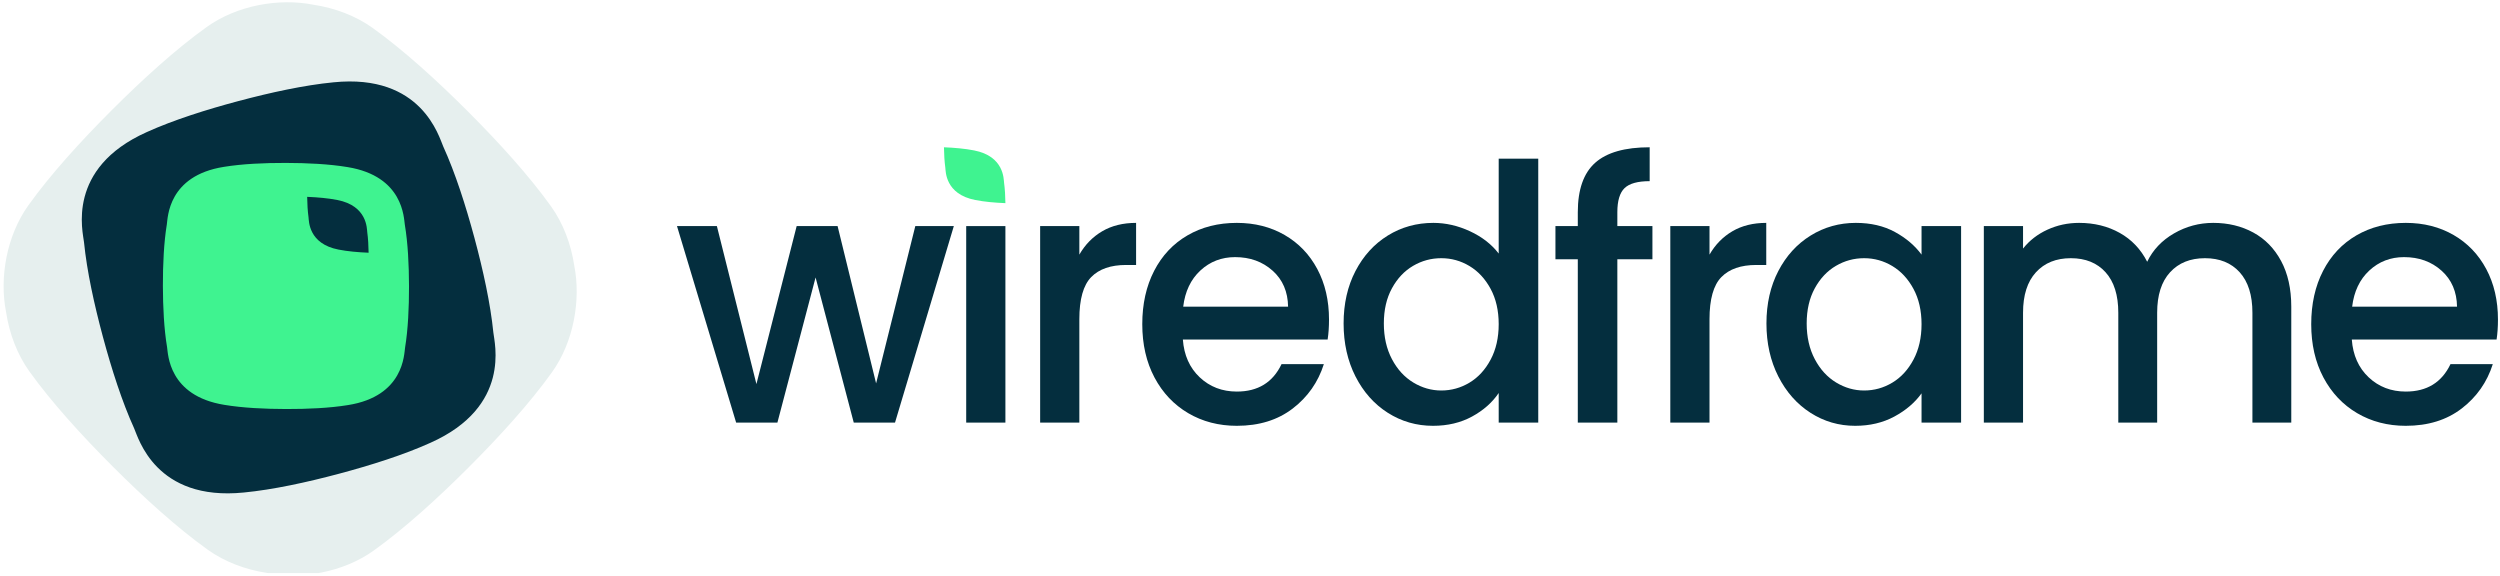
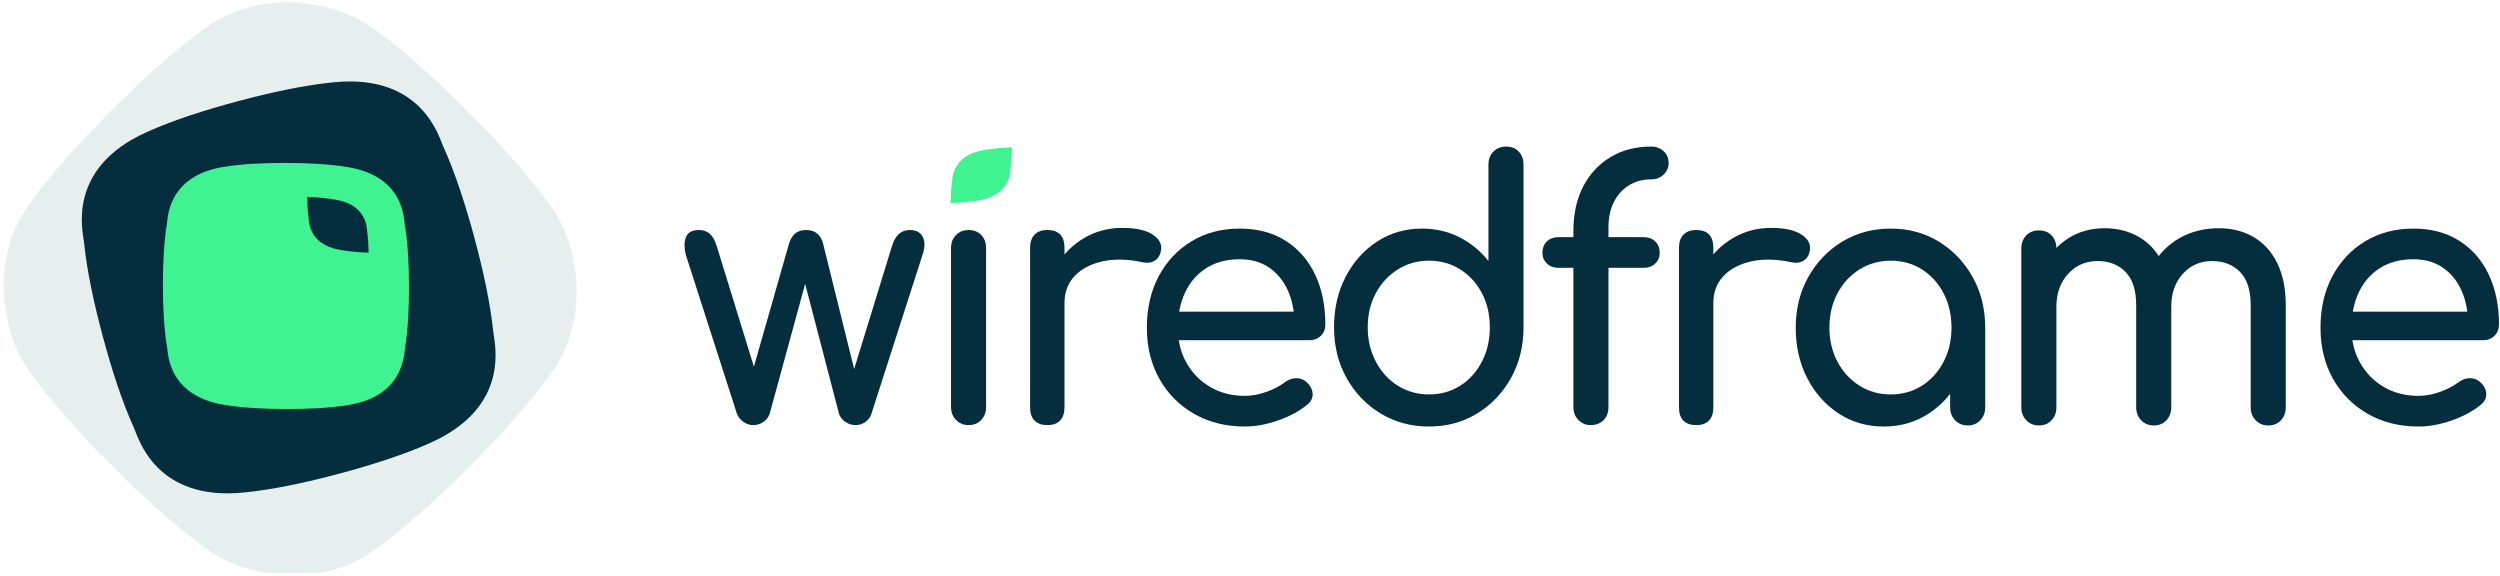
<svg xmlns="http://www.w3.org/2000/svg" width="100%" height="100%" viewBox="0 0 417 96" version="1.1" xml:space="preserve" style="fill-rule:evenodd;clip-rule:evenodd;stroke-linejoin:round;stroke-miterlimit:2;">
  <g id="Logo" transform="matrix(0.933769,0,0,1,0,0)">
    <rect x="0" y="0" width="446.396" height="95.591" style="fill:none;" />
    <clipPath id="_clip1">
      <rect x="0" y="0" width="446.396" height="95.591" />
    </clipPath>
    <g clip-path="url(#_clip1)">
+       <g transform="matrix(1.07093,0,0,1,4.145,-87.1686)">
+         <path d="M121.776,158.075C121.164,158.075 120.6,157.886 120.084,157.509C119.567,157.133 119.214,156.667 119.023,156.112L110.533,129.7C110.227,128.47 110.237,127.469 110.562,126.695C110.887,125.922 111.604,125.536 112.713,125.536C113.439,125.536 114.042,125.744 114.52,126.16C114.998,126.577 115.39,127.28 115.696,128.272L122.923,151.71L120.915,151.71L127.742,127.796C127.933,127.122 128.258,126.577 128.717,126.16C129.176,125.744 129.807,125.536 130.61,125.536C131.374,125.536 131.996,125.744 132.474,126.16C132.952,126.577 133.267,127.122 133.42,127.796L138.984,150.282L138.124,150.282L144.893,128.272C145.428,126.448 146.422,125.536 147.875,125.536C148.946,125.536 149.673,125.922 150.055,126.695C150.438,127.469 150.418,128.47 149.998,129.7L141.508,156.112C141.355,156.667 141.03,157.133 140.533,157.509C140.036,157.886 139.462,158.075 138.812,158.075C138.2,158.075 137.627,157.886 137.091,157.509C136.556,157.133 136.212,156.667 136.059,156.112L130.151,133.447L130.724,133.447L124.529,156.112C124.376,156.667 124.042,157.133 123.525,157.509C123.009,157.886 122.426,158.075 121.776,158.075Z" style="fill:rgb(4,46,62);fill-rule:nonzero;" />
+         <path d="M157.684,158.075C156.843,158.075 156.145,157.787 155.591,157.212C155.036,156.637 154.759,155.913 154.759,155.041L154.759,128.569C154.759,127.657 155.036,126.924 155.591,126.368C156.145,125.813 156.843,125.536 157.684,125.536C158.564,125.536 159.271,125.813 159.807,126.368C160.342,126.924 160.61,127.657 160.61,128.569L160.61,155.041C160.61,155.913 160.342,156.637 159.807,157.212C159.271,157.787 158.564,158.075 157.684,158.075Z" style="fill:rgb(4,46,62);fill-rule:nonzero;" />
+         <path d="M170.763,137.73C170.763,135.351 171.327,133.219 172.455,131.335C173.583,129.452 175.103,127.955 177.015,126.844C178.927,125.734 181.03,125.179 183.325,125.179C185.619,125.179 187.331,125.565 188.459,126.339C189.587,127.112 190.017,128.034 189.749,129.105C189.635,129.66 189.415,130.086 189.09,130.384C188.765,130.681 188.392,130.869 187.971,130.949C187.551,131.028 187.092,131.008 186.594,130.889C184.147,130.374 181.948,130.334 179.998,130.77C178.048,131.207 176.508,132.02 175.38,133.209C174.252,134.399 173.688,135.906 173.688,137.73L170.763,137.73ZM170.82,158.075C169.902,158.075 169.195,157.827 168.698,157.331C168.201,156.835 167.952,156.092 167.952,155.1L167.952,128.51C167.952,127.558 168.201,126.824 168.698,126.309C169.195,125.793 169.902,125.536 170.82,125.536C171.776,125.536 172.493,125.783 172.971,126.279C173.449,126.775 173.688,127.518 173.688,128.51L173.688,155.1C173.688,156.052 173.449,156.786 172.971,157.301C172.493,157.817 171.776,158.075 170.82,158.075Z" style="fill:rgb(4,46,62);fill-rule:nonzero;" />
+         <path d="M203.775,158.313C200.601,158.313 197.781,157.609 195.315,156.201C192.848,154.793 190.917,152.85 189.521,150.371C188.125,147.892 187.427,145.047 187.427,141.835C187.427,138.583 188.087,135.718 189.406,133.239C190.726,130.76 192.552,128.817 194.884,127.409C197.217,126.001 199.894,125.298 202.915,125.298C205.898,125.298 208.46,125.982 210.601,127.35C212.743,128.718 214.378,130.602 215.506,133.001C216.634,135.4 217.198,138.166 217.198,141.299C217.198,142.053 216.949,142.678 216.452,143.173C215.955,143.669 215.324,143.917 214.559,143.917L191.443,143.917L191.443,139.158L214.387,139.158L212.035,140.824C211.997,138.841 211.615,137.066 210.888,135.499C210.162,133.933 209.129,132.694 207.791,131.782C206.452,130.869 204.827,130.413 202.915,130.413C200.735,130.413 198.871,130.909 197.322,131.901C195.773,132.892 194.597,134.25 193.794,135.975C192.991,137.7 192.59,139.654 192.59,141.835C192.59,144.016 193.068,145.959 194.024,147.664C194.98,149.37 196.299,150.718 197.982,151.71C199.664,152.701 201.596,153.197 203.775,153.197C204.961,153.197 206.175,152.969 207.418,152.513C208.661,152.057 209.664,151.531 210.429,150.936C211.003,150.5 211.624,150.272 212.294,150.252C212.963,150.232 213.546,150.44 214.043,150.877C214.693,151.472 215.037,152.126 215.076,152.84C215.114,153.554 214.808,154.168 214.158,154.684C212.858,155.755 211.242,156.627 209.311,157.301C207.38,157.975 205.534,158.313 203.775,158.313Z" style="fill:rgb(4,46,62);fill-rule:nonzero;" />
+         <path d="M234.479,158.313C231.496,158.313 228.809,157.589 226.419,156.141C224.029,154.694 222.136,152.721 220.741,150.222C219.345,147.724 218.647,144.908 218.647,141.775C218.647,138.642 219.287,135.837 220.568,133.358C221.85,130.879 223.599,128.916 225.817,127.469C228.035,126.021 230.54,125.298 233.331,125.298C235.588,125.298 237.672,125.783 239.584,126.755C241.496,127.727 243.102,129.045 244.402,130.711L244.402,114.649C244.402,113.737 244.679,113.004 245.234,112.448C245.788,111.893 246.486,111.616 247.328,111.616C248.207,111.616 248.915,111.893 249.45,112.448C249.985,113.004 250.253,113.737 250.253,114.649L250.253,141.775C250.253,144.908 249.555,147.724 248.159,150.222C246.764,152.721 244.88,154.694 242.509,156.141C240.138,157.589 237.461,158.313 234.479,158.313ZM234.479,152.959C236.429,152.959 238.169,152.473 239.699,151.501C241.228,150.53 242.433,149.191 243.312,147.486C244.192,145.781 244.632,143.877 244.632,141.775C244.632,139.634 244.192,137.73 243.312,136.065C242.433,134.399 241.228,133.08 239.699,132.109C238.169,131.137 236.429,130.651 234.479,130.651C232.567,130.651 230.836,131.137 229.287,132.109C227.739,133.08 226.515,134.399 225.616,136.065C224.718,137.73 224.268,139.634 224.268,141.775C224.268,143.877 224.718,145.781 225.616,147.486C226.515,149.191 227.739,150.53 229.287,151.501C230.836,152.473 232.567,152.959 234.479,152.959Z" style="fill:rgb(4,46,62);fill-rule:nonzero;" />
+         <path d="M261.381,158.075C260.655,158.075 260.005,157.797 259.431,157.242C258.857,156.687 258.571,155.953 258.571,155.041L258.571,125.714C258.571,122.859 259.115,120.38 260.205,118.278C261.295,116.176 262.815,114.54 264.766,113.371C266.716,112.201 268.972,111.616 271.534,111.616C272.376,111.616 273.073,111.873 273.628,112.389C274.182,112.905 274.46,113.559 274.46,114.352C274.46,115.106 274.182,115.75 273.628,116.285C273.073,116.821 272.376,117.088 271.534,117.088C270.119,117.088 268.876,117.426 267.806,118.1C266.735,118.774 265.903,119.706 265.31,120.896C264.718,122.085 264.421,123.493 264.421,125.119L264.421,155.041C264.421,155.953 264.154,156.687 263.618,157.242C263.083,157.797 262.337,158.075 261.381,158.075ZM256.104,131.841C255.301,131.841 254.651,131.603 254.154,131.127C253.657,130.651 253.408,130.056 253.408,129.343C253.408,128.549 253.657,127.915 254.154,127.439C254.651,126.963 255.301,126.725 256.104,126.725L270.272,126.725C271.075,126.725 271.725,126.963 272.223,127.439C272.72,127.915 272.968,128.549 272.968,129.343C272.968,130.056 272.72,130.651 272.223,131.127C271.725,131.603 271.075,131.841 270.272,131.841L256.104,131.841Z" style="fill:rgb(4,46,62);fill-rule:nonzero;" />
+         <path d="M278.991,137.73C278.991,135.351 279.555,133.219 280.683,131.335C281.812,129.452 283.332,127.955 285.244,126.844C287.156,125.734 289.259,125.179 291.553,125.179C293.848,125.179 295.559,125.565 296.687,126.339C297.815,127.112 298.246,128.034 297.978,129.105C297.863,129.66 297.643,130.086 297.318,130.384C296.993,130.681 296.62,130.869 296.2,130.949C295.779,131.028 295.32,131.008 294.823,130.889C292.376,130.374 290.177,130.334 288.226,130.77C286.276,131.207 284.737,132.02 283.609,133.209C282.481,134.399 281.917,135.906 281.917,137.73L278.991,137.73ZM279.049,158.075C278.131,158.075 277.423,157.827 276.926,157.331C276.429,156.835 276.181,156.092 276.181,155.1L276.181,128.51C276.181,127.558 276.429,126.824 276.926,126.309C277.423,125.793 278.131,125.536 279.049,125.536C280.005,125.536 280.722,125.783 281.2,126.279C281.678,126.775 281.917,127.518 281.917,128.51L281.917,155.1C281.917,156.052 281.678,156.786 281.2,157.301C280.722,157.817 280.005,158.075 279.049,158.075Z" style="fill:rgb(4,46,62);fill-rule:nonzero;" />
+         <path d="M310.34,158.313C307.549,158.313 305.047,157.592 302.835,156.152C300.623,154.712 298.873,152.749 297.586,150.263C296.299,147.777 295.656,144.973 295.656,141.852C295.656,138.69 296.354,135.864 297.75,133.375C299.145,130.885 301.036,128.916 303.422,127.469C305.807,126.021 308.496,125.298 311.488,125.298C314.479,125.298 317.158,126.021 319.525,127.469C321.891,128.916 323.773,130.889 325.168,133.388C326.564,135.886 327.262,138.702 327.262,141.835L325.025,141.835C325.025,144.949 324.382,147.749 323.096,150.236C321.81,152.723 320.063,154.691 317.855,156.139C315.648,157.588 313.143,158.313 310.34,158.313ZM311.488,152.959C313.438,152.959 315.178,152.473 316.708,151.501C318.237,150.53 319.442,149.199 320.321,147.509C321.201,145.819 321.641,143.924 321.641,141.825C321.641,139.69 321.201,137.78 320.321,136.094C319.442,134.409 318.238,133.08 316.709,132.109C315.18,131.137 313.441,130.651 311.492,130.651C309.577,130.651 307.845,131.137 306.296,132.109C304.748,133.08 303.524,134.406 302.625,136.086C301.727,137.767 301.277,139.679 301.277,141.824C301.277,143.933 301.727,145.83 302.625,147.516C303.524,149.201 304.747,150.53 306.293,151.501C307.84,152.473 309.571,152.959 311.488,152.959ZM324.346,158.134C323.498,158.134 322.797,157.847 322.243,157.272C321.688,156.696 321.411,155.973 321.411,155.1L321.411,145.999L322.501,139.693L327.262,141.835L327.262,155.1C327.262,155.973 326.988,156.696 326.44,157.272C325.891,157.847 325.193,158.134 324.346,158.134Z" style="fill:rgb(4,46,62);fill-rule:nonzero;" />
+         <path d="M374.471,158.134C373.629,158.134 372.931,157.847 372.377,157.272C371.822,156.696 371.545,155.973 371.545,155.1L371.545,138.087C371.545,135.589 370.952,133.735 369.767,132.525C368.582,131.316 367.033,130.711 365.121,130.711C363.132,130.711 361.497,131.425 360.216,132.852C358.935,134.28 358.295,136.104 358.295,138.325L353.534,138.325C353.534,135.747 354.069,133.477 355.14,131.514C356.211,129.551 357.711,128.014 359.643,126.904C361.574,125.793 363.782,125.238 366.268,125.238C368.448,125.238 370.379,125.734 372.061,126.725C373.744,127.717 375.054,129.174 375.991,131.097C376.928,133.021 377.396,135.351 377.396,138.087L377.396,155.1C377.396,155.973 377.128,156.696 376.593,157.272C376.058,157.847 375.35,158.134 374.471,158.134ZM336.21,158.134C335.369,158.134 334.671,157.847 334.117,157.272C333.562,156.696 333.285,155.973 333.285,155.1L333.285,128.629C333.285,127.717 333.562,126.983 334.117,126.428C334.671,125.873 335.369,125.595 336.21,125.595C337.09,125.595 337.797,125.873 338.333,126.428C338.868,126.983 339.136,127.717 339.136,128.629L339.136,155.1C339.136,155.973 338.868,156.696 338.333,157.272C337.797,157.847 337.09,158.134 336.21,158.134ZM355.369,158.134C354.528,158.134 353.83,157.847 353.276,157.272C352.721,156.696 352.444,155.973 352.444,155.1L352.444,138.087C352.444,135.589 351.851,133.735 350.666,132.525C349.48,131.316 347.931,130.711 346.019,130.711C344.031,130.711 342.386,131.425 341.086,132.852C339.786,134.28 339.136,136.104 339.136,138.325L335.522,138.325C335.522,135.747 336.019,133.477 337.014,131.514C338.008,129.551 339.384,128.014 341.144,126.904C342.903,125.793 344.91,125.238 347.167,125.238C349.346,125.238 351.277,125.734 352.96,126.725C354.643,127.717 355.952,129.174 356.889,131.097C357.826,133.021 358.295,135.351 358.295,138.087L358.295,155.1C358.295,155.973 358.027,156.696 357.492,157.272C356.956,157.847 356.249,158.134 355.369,158.134Z" style="fill:rgb(4,46,62);fill-rule:nonzero;" />
+         <path d="M399.538,158.313C396.364,158.313 393.543,157.609 391.077,156.201C388.61,154.793 386.679,152.85 385.283,150.371C383.887,147.892 383.19,145.047 383.19,141.835C383.19,138.583 383.849,135.718 385.169,133.239C386.488,130.76 388.314,128.817 390.647,127.409C392.979,126.001 395.656,125.298 398.677,125.298C401.66,125.298 404.222,125.982 406.364,127.35C408.505,128.718 410.14,130.602 411.268,133.001C412.396,135.4 412.96,138.166 412.96,141.299C412.96,142.053 412.712,142.678 412.215,143.173C411.717,143.669 411.086,143.917 410.322,143.917L387.205,143.917L387.205,139.158L410.15,139.158L407.798,140.824C407.759,138.841 407.377,137.066 406.65,135.499C405.924,133.933 404.891,132.694 403.553,131.782C402.215,130.869 400.589,130.413 398.677,130.413C396.497,130.413 394.633,130.909 393.084,131.901C391.536,132.892 390.36,134.25 389.557,135.975C388.754,137.7 388.352,139.654 388.352,141.835C388.352,144.016 388.83,145.959 389.786,147.664C390.742,149.37 392.062,150.718 393.744,151.71C395.427,152.701 397.358,153.197 399.538,153.197C400.723,153.197 401.937,152.969 403.18,152.513C404.423,152.057 405.427,151.531 406.192,150.936C406.765,150.5 407.387,150.272 408.056,150.252C408.725,150.232 409.308,150.44 409.805,150.877C410.455,151.472 410.8,152.126 410.838,152.84C410.876,153.554 410.57,154.168 409.92,154.684C408.62,155.755 407.004,156.627 405.073,157.301C403.142,157.975 401.297,158.313 399.538,158.313Z" style="fill:rgb(4,46,62);fill-rule:nonzero;" />
+       </g>
      <g transform="matrix(1.07093,0,0,1,0,-0.0306118)">
        <g>
          <g>
            <clipPath id="_clip2">
              <rect x="0.604" y="0.409" width="95.591" height="95.591" />
            </clipPath>
            <g clip-path="url(#_clip2)">
              <path d="M18.633,18.416C23.741,13.309 29.299,8.242 34.478,4.535C39.532,0.918 46.52,-0.325 52.291,0.822C55.821,1.354 59.307,2.648 62.172,4.703C67.33,8.4 72.861,13.44 77.954,18.527C77.976,18.548 77.995,18.568 78.015,18.589C78.036,18.608 78.056,18.628 78.075,18.649C83.163,23.741 88.204,29.274 91.899,34.43C93.955,37.297 95.25,40.782 95.782,44.313C96.927,50.084 95.684,57.071 92.068,62.126C88.362,67.305 83.295,72.863 78.187,77.97C78.184,77.974 78.178,77.977 78.175,77.981C78.171,77.985 78.168,77.988 78.164,77.993C73.056,83.101 67.499,88.168 62.32,91.874C57.265,95.49 50.278,96.733 44.507,95.588C40.976,95.056 37.491,93.76 34.625,91.705C29.468,88.01 23.937,82.97 18.843,77.881C18.822,77.862 18.802,77.84 18.783,77.821C18.761,77.801 18.742,77.78 18.721,77.76L18.722,77.76C13.634,72.667 8.594,67.136 4.898,61.978C2.842,59.111 1.548,55.627 1.016,52.095C-0.131,46.326 1.114,39.337 4.729,34.284C8.436,29.103 13.503,23.546 18.61,18.44L18.633,18.416" style="fill:rgb(230,239,238);" />
            </g>
          </g>
        </g>
      </g>
      <g transform="matrix(1.07093,0,0,1,0,-0.0306118)">
        <path d="M55.619,13.761C50.763,14.23 45.136,15.457 39.794,16.882C39.788,16.882 39.785,16.884 39.781,16.885C39.778,16.885 39.772,16.887 39.769,16.887C34.426,18.312 28.936,20.049 24.495,22.057C10.952,28.106 13.848,38.768 14.013,40.441C14.493,45.264 15.724,50.852 17.152,56.166L17.15,56.166C17.157,56.188 17.163,56.209 17.168,56.23C17.173,56.252 17.179,56.273 17.186,56.294C18.619,61.607 20.362,67.058 22.372,71.474C23.067,73.007 25.918,83.679 40.686,82.18C45.542,81.709 51.169,80.483 56.511,79.059C56.517,79.057 56.52,79.057 56.524,79.055C56.527,79.054 56.533,79.054 56.536,79.052C61.879,77.629 67.369,75.891 71.81,73.882C85.353,67.835 82.457,57.173 82.292,55.5C81.81,50.675 80.581,45.088 79.153,39.772C79.148,39.751 79.142,39.732 79.137,39.71C79.132,39.689 79.125,39.668 79.119,39.646C77.686,34.334 75.943,28.883 73.933,24.465C73.238,22.934 70.387,12.26 55.619,13.761" style="fill:rgb(4,46,62);" />
      </g>
      <g transform="matrix(1.07093,0,0,1,0,-0.0306118)">
        <path d="M57.969,27.901C54.889,27.387 51.206,27.211 47.666,27.206L47.65,27.206C44.111,27.199 40.428,27.361 37.35,27.862C27.975,29.345 28.002,36.39 27.829,37.448C27.33,40.498 27.166,44.142 27.17,47.651L27.17,47.735C27.178,51.244 27.356,54.888 27.868,57.94C28.046,58.998 28.045,66.042 37.424,67.561C40.506,68.073 44.188,68.249 47.729,68.256L47.745,68.256C51.284,68.264 54.965,68.102 58.044,67.598C67.42,66.115 67.391,59.071 67.566,58.014C68.066,54.964 68.229,51.32 68.224,47.811L68.224,47.728C68.215,44.219 68.039,40.575 67.527,37.523C67.349,36.465 67.351,29.42 57.969,27.901" style="fill:rgb(63,243,144);" />
      </g>
      <g transform="matrix(1.07093,0,0,1,0,-0.0306118)">
        <path d="M51.461,36.274C51.319,35.23 51.253,34.062 51.235,32.865C52.98,32.936 54.755,33.091 56.257,33.388C61.299,34.364 61.182,38.197 61.26,38.775C61.401,39.819 61.468,40.987 61.484,42.184C59.74,42.113 57.966,41.96 56.464,41.661C51.422,40.685 51.539,36.852 51.461,36.274" style="fill:rgb(4,46,62);" />
      </g>
-       <g transform="matrix(1.07093,0,0,1,113.752,-8.29897)">
+       <g transform="matrix(-1.07093,0,0,1,235.649,-8.29897)">
        <path d="M51.461,36.274C51.319,35.23 51.253,34.062 51.235,32.865C52.98,32.936 54.755,33.091 56.257,33.388C61.299,34.364 61.182,38.197 61.26,38.775C61.401,39.819 61.468,40.987 61.484,42.184C59.74,42.113 57.966,41.96 56.464,41.661C51.422,40.685 51.539,36.852 51.461,36.274" style="fill:rgb(63,243,144);" />
-       </g>
-       <g transform="matrix(1.07093,0,0,1,-85.1478,-63.8763)">
-         <path d="M374.151,117.829C374.151,114.537 374.811,111.622 376.13,109.084C377.45,106.546 379.247,104.573 381.522,103.165C383.798,101.757 386.312,101.053 389.065,101.053C391.551,101.053 393.721,101.559 395.576,102.57C397.431,103.582 398.912,104.841 400.021,106.348L400.021,101.589L406.618,101.589L406.618,134.366L400.021,134.366L400.021,129.488C398.912,131.035 397.402,132.323 395.49,133.355C393.578,134.386 391.398,134.901 388.951,134.901C386.235,134.901 383.75,134.177 381.494,132.73C379.237,131.282 377.45,129.26 376.13,126.662C374.811,124.065 374.151,121.12 374.151,117.829ZM400.021,117.948C400.021,115.687 399.572,113.724 398.673,112.058C397.775,110.393 396.599,109.124 395.146,108.251C393.692,107.379 392.125,106.943 390.442,106.943C388.759,106.943 387.191,107.369 385.738,108.222C384.285,109.074 383.109,110.323 382.211,111.969C381.312,113.615 380.863,115.568 380.863,117.829C380.863,120.089 381.312,122.072 382.211,123.777C383.109,125.483 384.295,126.781 385.767,127.674C387.239,128.566 388.798,129.012 390.442,129.012C392.125,129.012 393.692,128.576 395.146,127.703C396.599,126.831 397.775,125.552 398.673,123.866C399.572,122.181 400.021,120.208 400.021,117.948Z" style="fill:rgb(4,46,62);fill-rule:nonzero;" />
-       </g>
-       <g transform="matrix(1.07093,0,0,1,-87.2896,-63.8763)">
-         <path d="M450.672,101.053C453.157,101.053 455.385,101.589 457.354,102.66C459.324,103.73 460.872,105.317 462.001,107.418C463.129,109.52 463.693,112.058 463.693,115.033L463.693,134.366L457.211,134.366L457.211,116.044C457.211,113.109 456.503,110.859 455.088,109.292C453.674,107.726 451.742,106.943 449.295,106.943C446.848,106.943 444.907,107.726 443.473,109.292C442.039,110.859 441.322,113.109 441.322,116.044L441.322,134.366L434.84,134.366L434.84,116.044C434.84,113.109 434.132,110.859 432.717,109.292C431.303,107.726 429.371,106.943 426.924,106.943C424.477,106.943 422.536,107.726 421.102,109.292C419.668,110.859 418.951,113.109 418.951,116.044L418.951,134.366L412.411,134.366L412.411,101.589L418.951,101.589L418.951,105.336C420.021,103.988 421.379,102.937 423.023,102.184C424.668,101.43 426.427,101.053 428.301,101.053C430.825,101.053 433.081,101.609 435.069,102.719C437.058,103.829 438.587,105.436 439.658,107.537C440.614,105.555 442.106,103.978 444.132,102.808C446.159,101.638 448.339,101.053 450.672,101.053Z" style="fill:rgb(4,46,62);fill-rule:nonzero;" />
-       </g>
-       <g transform="matrix(1.07093,0,0,1,-87.2896,-63.8763)">
-         <path d="M498.167,117.174C498.167,118.404 498.091,119.514 497.938,120.505L473.788,120.505C473.98,123.123 474.916,125.225 476.599,126.811C478.282,128.397 480.347,129.19 482.794,129.19C486.312,129.19 488.798,127.664 490.251,124.61L497.307,124.61C496.351,127.624 494.62,130.093 492.115,132.016C489.611,133.939 486.503,134.901 482.794,134.901C479.773,134.901 477.068,134.197 474.677,132.789C472.287,131.382 470.414,129.399 469.056,126.841C467.698,124.283 467.02,121.318 467.02,117.948C467.02,114.577 467.679,111.612 468.999,109.054C470.318,106.496 472.173,104.523 474.563,103.135C476.953,101.747 479.697,101.053 482.794,101.053C485.777,101.053 488.435,101.728 490.767,103.076C493.1,104.424 494.917,106.318 496.217,108.757C497.517,111.196 498.167,114.002 498.167,117.174ZM491.341,115.033C491.303,112.534 490.442,110.532 488.76,109.025C487.077,107.518 484.993,106.764 482.507,106.764C480.251,106.764 478.32,107.508 476.714,108.995C475.108,110.482 474.152,112.495 473.846,115.033L491.341,115.033Z" style="fill:rgb(4,46,62);fill-rule:nonzero;" />
-       </g>
-       <g transform="matrix(1.07093,0,0,1,-84.0769,-63.8763)">
-         <path d="M302.621,117.829C302.621,114.537 303.281,111.622 304.6,109.084C305.92,106.546 307.717,104.573 309.992,103.165C312.268,101.757 314.801,101.053 317.593,101.053C319.658,101.053 321.694,101.519 323.702,102.451C325.709,103.383 327.306,104.623 328.491,106.169L328.491,90.346L335.088,90.346L335.088,134.366L328.491,134.366L328.491,129.428C327.421,131.015 325.939,132.323 324.046,133.355C322.153,134.386 319.983,134.901 317.535,134.901C314.782,134.901 312.268,134.177 309.992,132.73C307.717,131.282 305.92,129.26 304.6,126.662C303.281,124.065 302.621,121.12 302.621,117.829ZM328.491,117.948C328.491,115.687 328.042,113.724 327.143,112.058C326.245,110.393 325.069,109.124 323.616,108.251C322.163,107.379 320.595,106.943 318.912,106.943C317.229,106.943 315.662,107.369 314.208,108.222C312.755,109.074 311.579,110.323 310.681,111.969C309.782,113.615 309.333,115.568 309.333,117.829C309.333,120.089 309.782,122.072 310.681,123.777C311.579,125.483 312.765,126.781 314.237,127.674C315.709,128.566 317.268,129.012 318.912,129.012C320.595,129.012 322.163,128.576 323.616,127.703C325.069,126.831 326.245,125.552 327.143,123.866C328.042,122.181 328.491,120.208 328.491,117.948Z" style="fill:rgb(4,46,62);fill-rule:nonzero;" />
-       </g>
-       <g transform="matrix(1.07093,0,0,1,-84.0769,-63.8763)">
-         <path d="M354.132,107.121L348.281,107.121L348.281,134.366L341.685,134.366L341.685,107.121L337.956,107.121L337.956,101.589L341.685,101.589L341.685,99.269C341.685,95.501 342.65,92.755 344.581,91.03C346.513,89.305 349.543,88.442 353.673,88.442L353.673,94.094C351.685,94.094 350.289,94.48 349.486,95.253C348.683,96.027 348.281,97.365 348.281,99.269L348.281,101.589L354.132,101.589L354.132,107.121Z" style="fill:rgb(4,46,62);fill-rule:nonzero;" />
-       </g>
-       <g transform="matrix(1.07093,0,0,1,-84.0769,-63.8763)">
-         <path d="M363.654,106.348C364.61,104.682 365.882,103.383 367.469,102.451C369.056,101.519 370.939,101.053 373.119,101.053L373.119,108.073L371.455,108.073C368.893,108.073 366.952,108.747 365.633,110.095C364.314,111.444 363.654,113.784 363.654,117.115L363.654,134.366L357.115,134.366L357.115,101.589L363.654,101.589L363.654,106.348Z" style="fill:rgb(4,46,62);fill-rule:nonzero;" />
-       </g>
-       <g transform="matrix(1.07093,0,0,1,-85.1478,-63.8763)">
-         <path d="M238.606,101.589L228.797,134.366L221.914,134.366L215.547,110.155L209.179,134.366L202.296,134.366L192.43,101.589L199.084,101.589L205.68,127.941L212.392,101.589L219.218,101.589L225.642,127.822L232.181,101.589L238.606,101.589Z" style="fill:rgb(4,46,62);fill-rule:nonzero;" />
-       </g>
-       <g transform="matrix(1.07093,0,0,1,-85.1478,-63.8763)">
-         <rect x="240.671" y="101.589" width="6.539" height="32.777" style="fill:rgb(4,46,62);fill-rule:nonzero;" />
-       </g>
-       <g transform="matrix(1.07093,0,0,1,-85.1478,-63.8763)">
-         <path d="M259.543,106.348C260.499,104.682 261.77,103.383 263.357,102.451C264.944,101.519 266.828,101.053 269.008,101.053L269.008,108.073L267.344,108.073C264.782,108.073 262.841,108.747 261.522,110.095C260.203,111.444 259.543,113.784 259.543,117.115L259.543,134.366L253.004,134.366L253.004,101.589L259.543,101.589L259.543,106.348Z" style="fill:rgb(4,46,62);fill-rule:nonzero;" />
-       </g>
-       <g transform="matrix(1.07093,0,0,1,-85.1478,-63.8763)">
-         <path d="M301.187,117.174C301.187,118.404 301.111,119.514 300.958,120.505L276.809,120.505C277,123.123 277.937,125.225 279.619,126.811C281.302,128.397 283.367,129.19 285.814,129.19C289.333,129.19 291.818,127.664 293.271,124.61L300.327,124.61C299.371,127.624 297.641,130.093 295.136,132.016C292.631,133.939 289.524,134.901 285.814,134.901C282.793,134.901 280.088,134.197 277.698,132.789C275.308,131.382 273.434,129.399 272.076,126.841C270.719,124.283 270.04,121.318 270.04,117.948C270.04,114.577 270.7,111.612 272.019,109.054C273.338,106.496 275.193,104.523 277.583,103.135C279.973,101.747 282.717,101.053 285.814,101.053C288.797,101.053 291.455,101.728 293.788,103.076C296.12,104.424 297.937,106.318 299.237,108.757C300.537,111.196 301.187,114.002 301.187,117.174ZM294.361,115.033C294.323,112.534 293.463,110.532 291.78,109.025C290.097,107.518 288.013,106.764 285.528,106.764C283.271,106.764 281.34,107.508 279.734,108.995C278.128,110.482 277.172,112.495 276.866,115.033L294.361,115.033Z" style="fill:rgb(4,46,62);fill-rule:nonzero;" />
      </g>
    </g>
  </g>
</svg>
